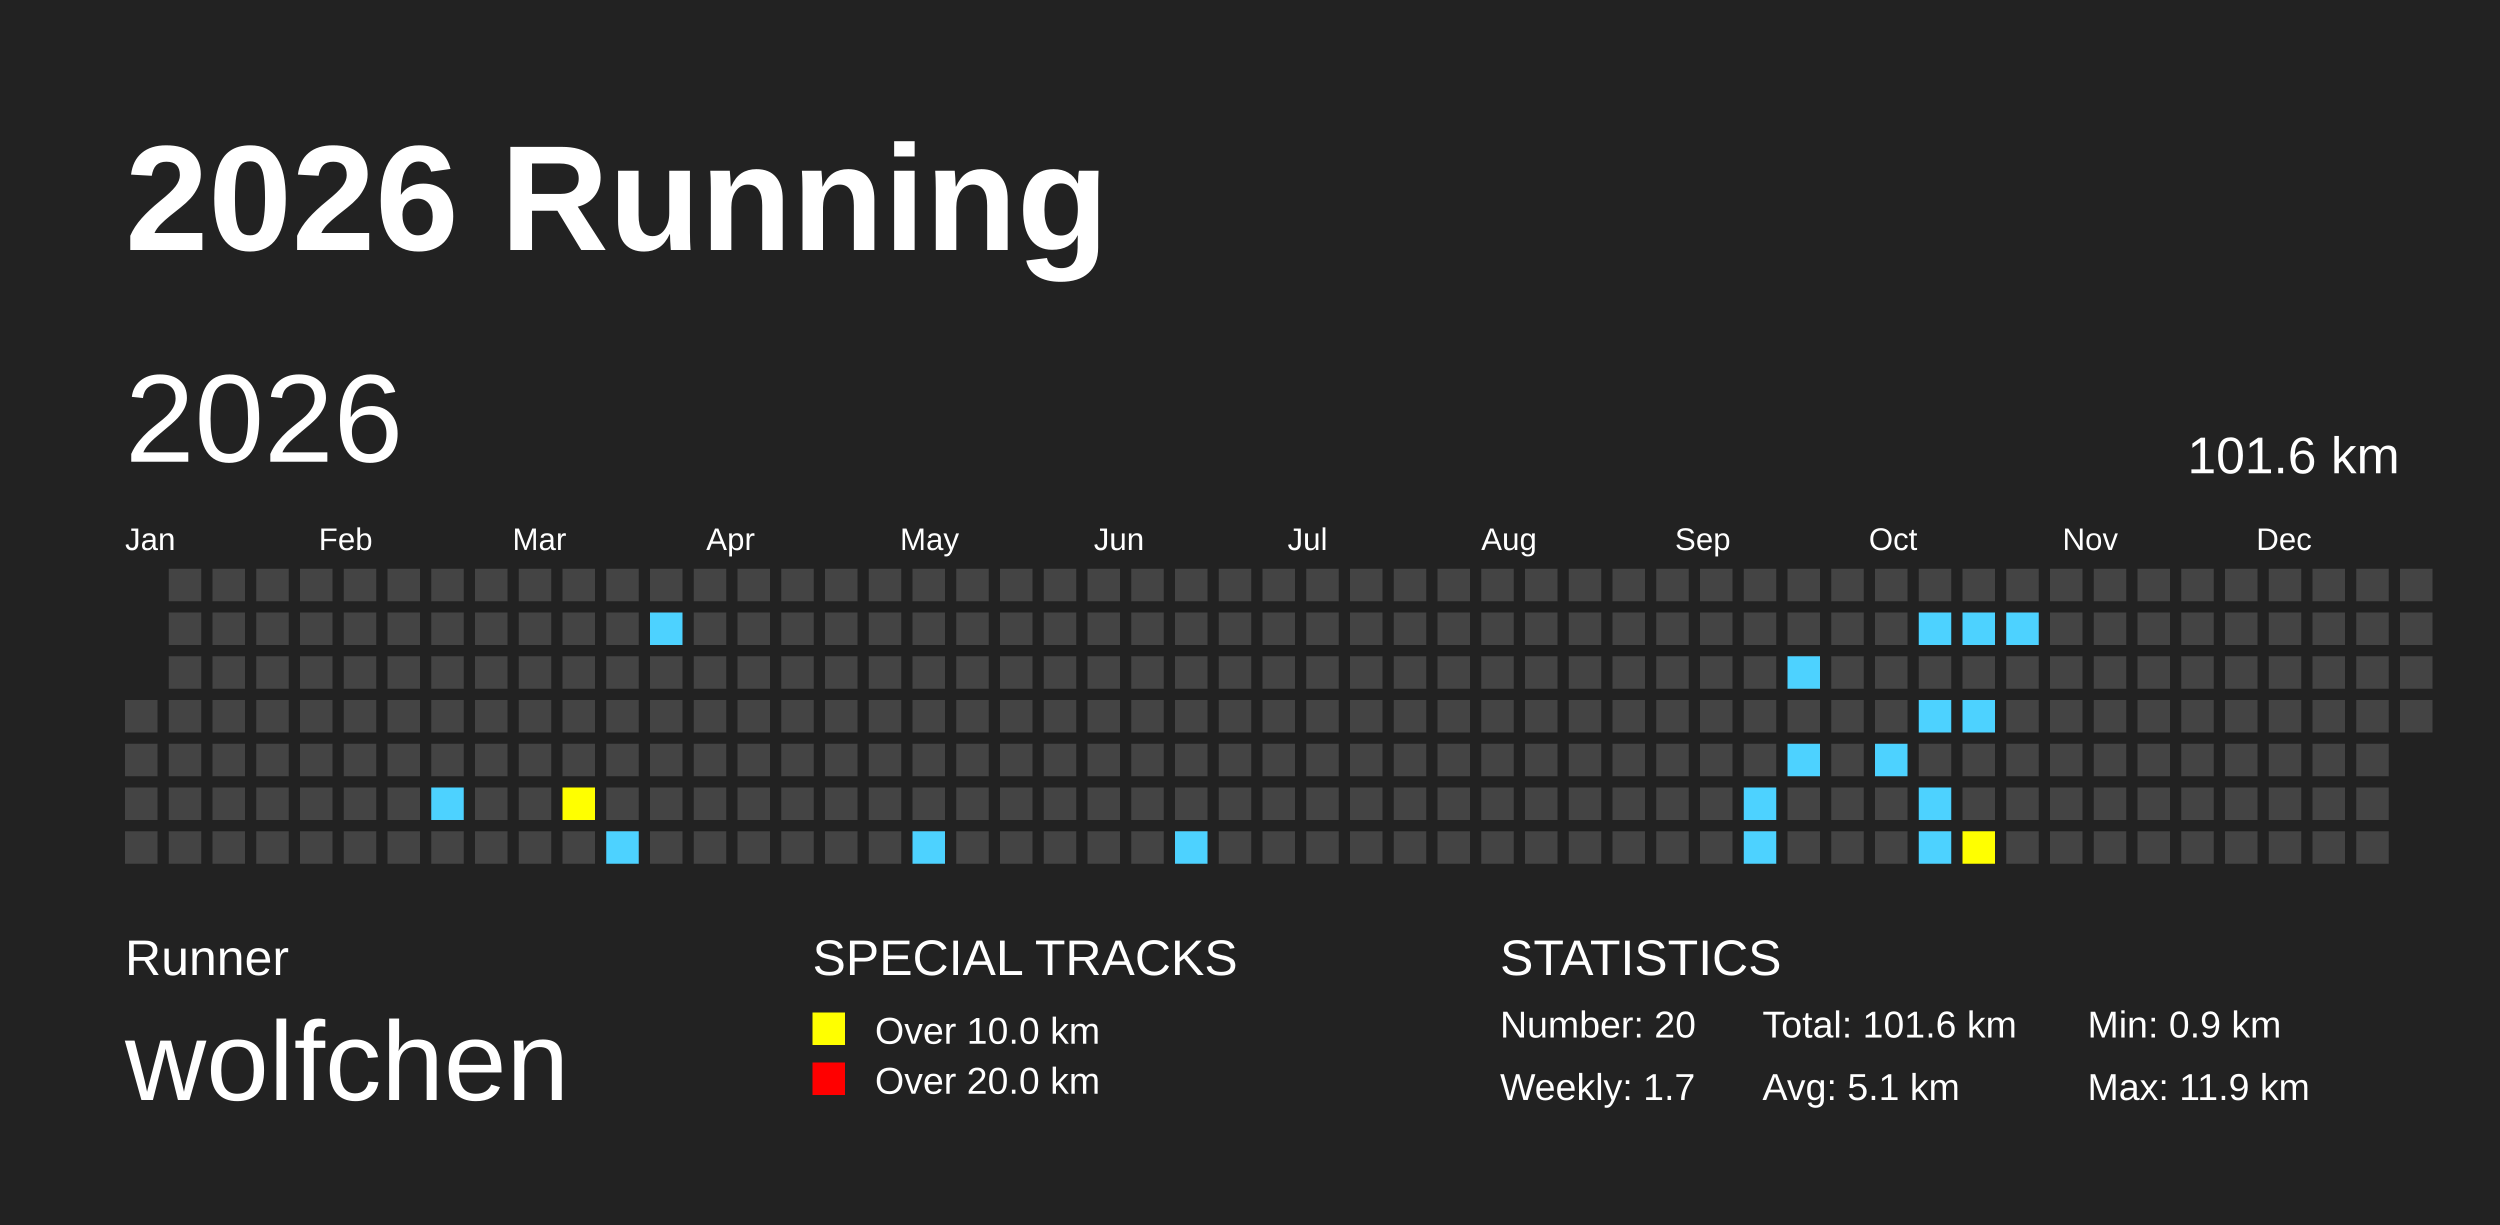
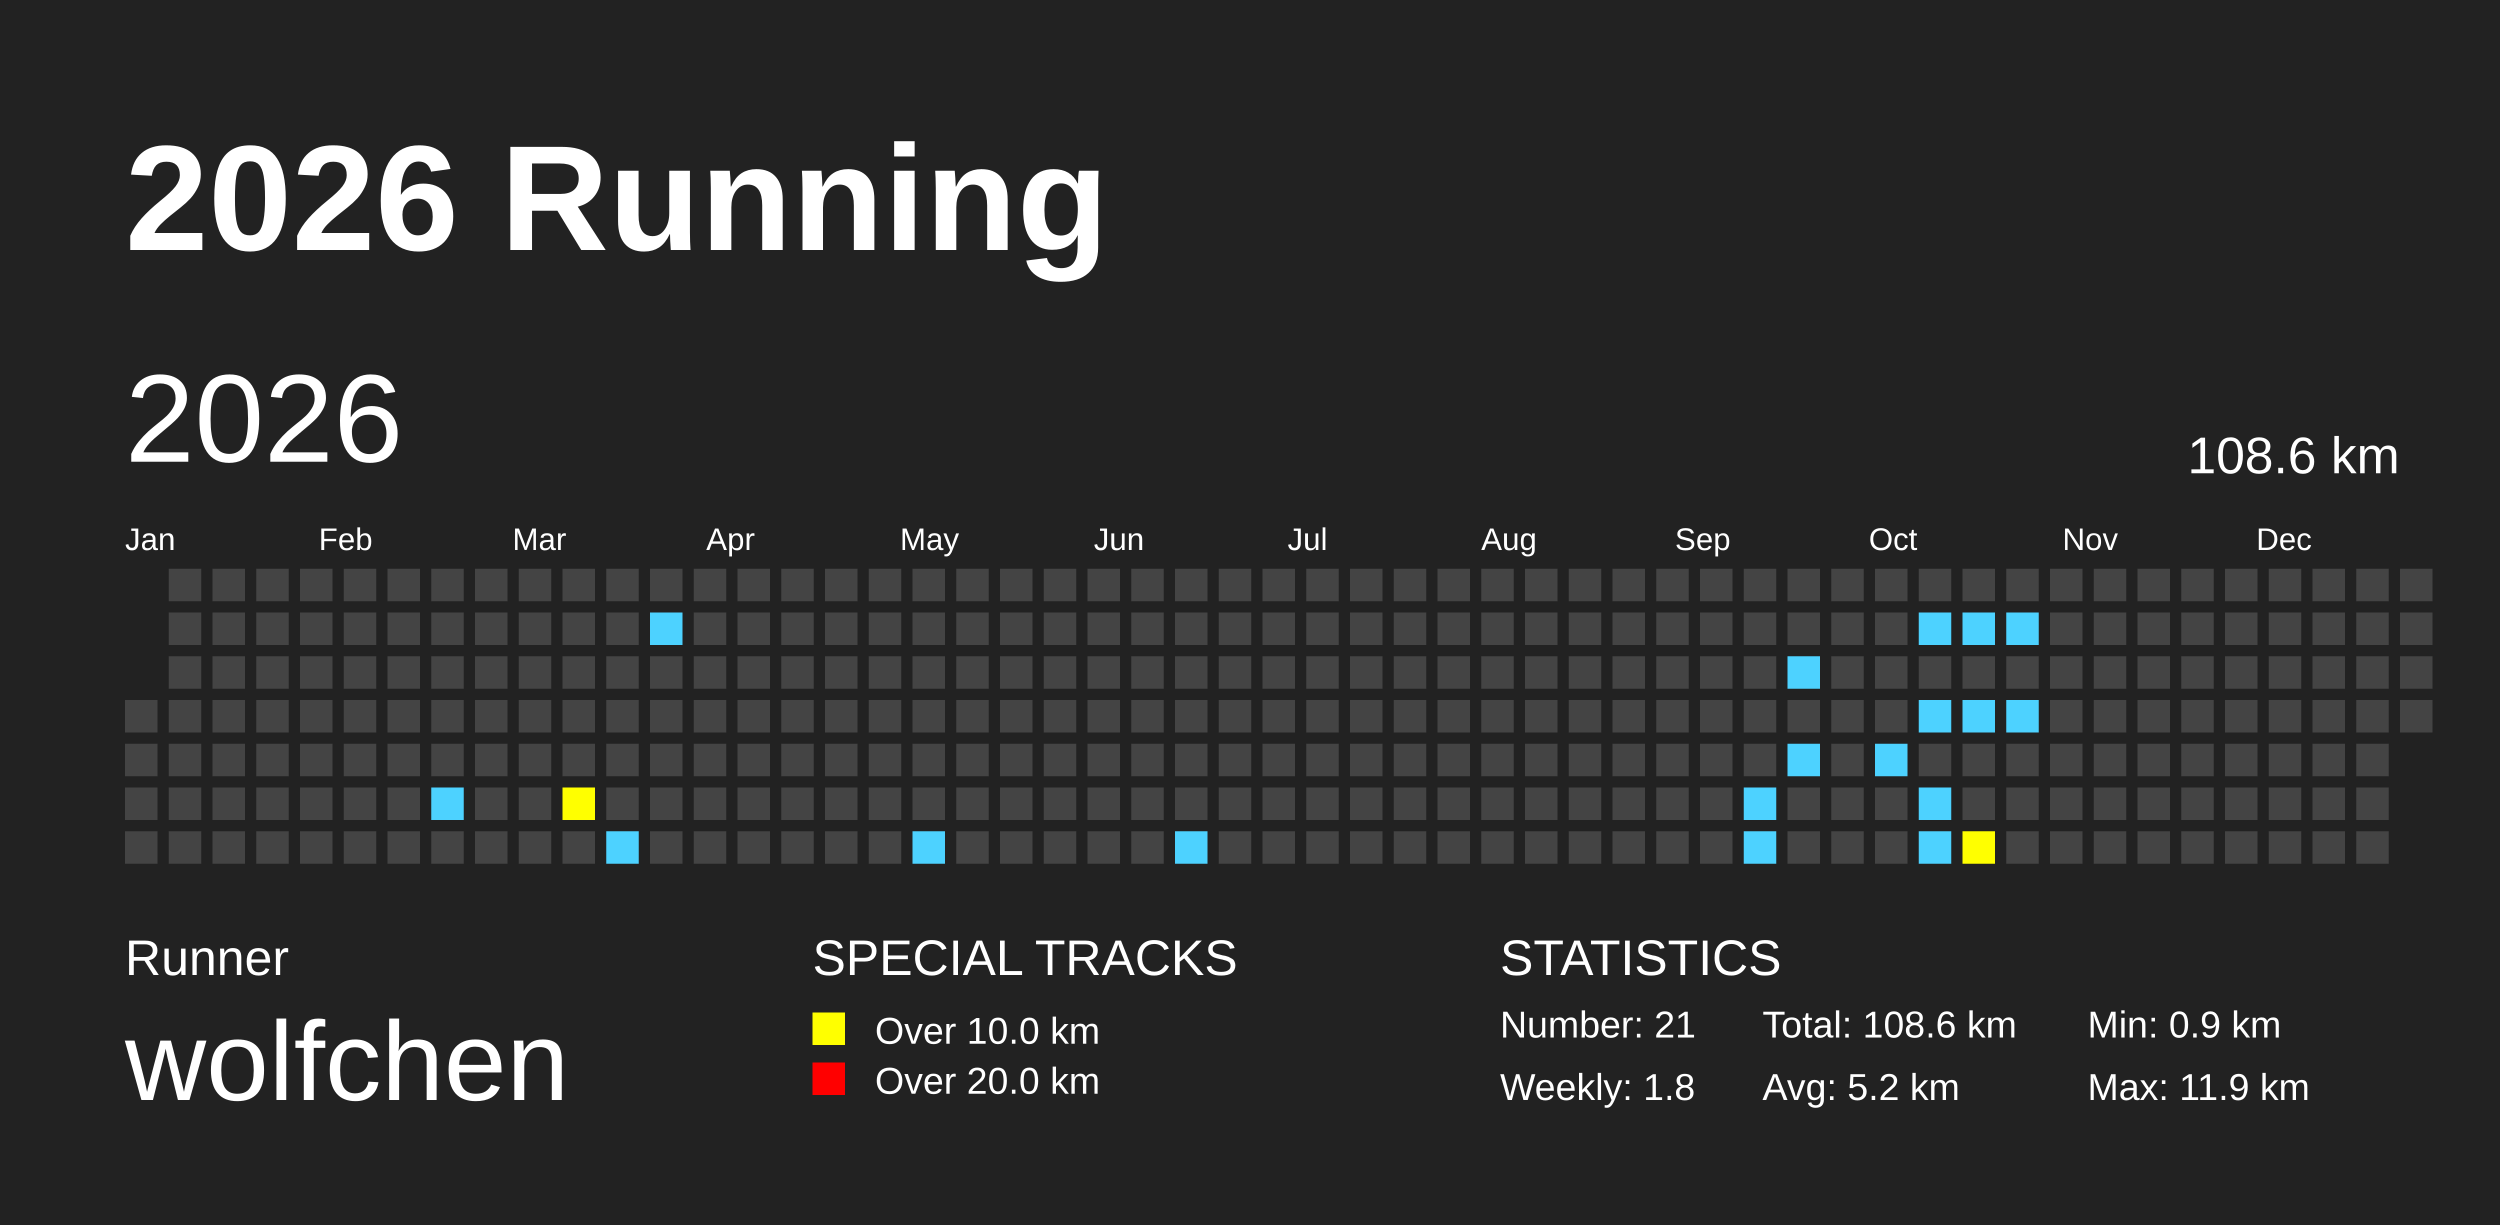
<svg xmlns="http://www.w3.org/2000/svg" baseProfile="full" height="98mm" version="1.1" viewBox="0,0,200,98" width="200mm">
  <defs />
  <rect fill="#222222" height="98" width="200" x="0" y="0" />
  <text fill="#FFFFFF" style="font-size:12px; font-family:Arial; font-weight:bold;" x="10" y="20">2026 Running</text>
  <text fill="#FFFFFF" style="font-size:4px; font-family:Arial" x="10" y="78">Runner</text>
  <text fill="#FFFFFF" style="font-size:9px; font-family:Arial" x="10" y="88">wolfchen</text>
  <text fill="#FFFFFF" style="font-size:4px; font-family:Arial" x="65" y="78">SPECIAL TRACKS</text>
  <rect fill="yellow" height="2.6" width="2.6" x="65" y="81" />
  <text fill="#FFFFFF" style="font-size:3px; font-family:Arial" x="70" y="83.5">Over 10.0 km</text>
  <rect fill="red" height="2.6" width="2.6" x="65" y="85" />
  <text fill="#FFFFFF" style="font-size:3px; font-family:Arial" x="70" y="87.5">Over 20.0 km</text>
  <text fill="#FFFFFF" style="font-size:4px; font-family:Arial" x="120" y="78">STATISTICS</text>
-   <text fill="#FFFFFF" style="font-size:3px; font-family:Arial" x="120" y="83">Number: 20</text>
-   <text fill="#FFFFFF" style="font-size:3px; font-family:Arial" x="120" y="88">Weekly: 1.7</text>
-   <text fill="#FFFFFF" style="font-size:3px; font-family:Arial" x="141" y="83">Total: 101.6 km</text>
-   <text fill="#FFFFFF" style="font-size:3px; font-family:Arial" x="141" y="88">Avg: 5.1 km</text>
+   <text fill="#FFFFFF" style="font-size:3px; font-family:Arial" x="120" y="83">Number: 21</text>
+   <text fill="#FFFFFF" style="font-size:3px; font-family:Arial" x="120" y="88">Weekly: 1.8</text>
+   <text fill="#FFFFFF" style="font-size:3px; font-family:Arial" x="141" y="83">Total: 108.6 km</text>
+   <text fill="#FFFFFF" style="font-size:3px; font-family:Arial" x="141" y="88">Avg: 5.2 km</text>
  <text fill="#FFFFFF" style="font-size:3px; font-family:Arial" x="167" y="83">Min: 0.9 km</text>
  <text fill="#FFFFFF" style="font-size:3px; font-family:Arial" x="167" y="88">Max: 11.9 km</text>
  <text dominant-baseline="hanging" fill="#FFFFFF" style="font-size:10.0px; font-family:Arial;" x="10" y="30">2026</text>
-   <text dominant-baseline="hanging" fill="#FFFFFF" style="font-size:4.125px; font-family:Arial;" x="175" y="35">101.6 km</text>
+   <text dominant-baseline="hanging" fill="#FFFFFF" style="font-size:4.125px; font-family:Arial;" x="175" y="35">108.6 km</text>
  <text fill="#FFFFFF" style="font-size:2.5px; font-family:Arial" x="10.0" y="44">Jan</text>
  <text fill="#FFFFFF" style="font-size:2.5px; font-family:Arial" x="25.5" y="44">Feb</text>
  <text fill="#FFFFFF" style="font-size:2.5px; font-family:Arial" x="41.0" y="44">Mar</text>
  <text fill="#FFFFFF" style="font-size:2.5px; font-family:Arial" x="56.5" y="44">Apr</text>
  <text fill="#FFFFFF" style="font-size:2.5px; font-family:Arial" x="72.0" y="44">May</text>
  <text fill="#FFFFFF" style="font-size:2.5px; font-family:Arial" x="87.5" y="44">Jun</text>
  <text fill="#FFFFFF" style="font-size:2.5px; font-family:Arial" x="103.0" y="44">Jul</text>
  <text fill="#FFFFFF" style="font-size:2.5px; font-family:Arial" x="118.5" y="44">Aug</text>
  <text fill="#FFFFFF" style="font-size:2.5px; font-family:Arial" x="134.0" y="44">Sep</text>
  <text fill="#FFFFFF" style="font-size:2.5px; font-family:Arial" x="149.5" y="44">Oct</text>
  <text fill="#FFFFFF" style="font-size:2.5px; font-family:Arial" x="165.0" y="44">Nov</text>
  <text fill="#FFFFFF" style="font-size:2.5px; font-family:Arial" x="180.5" y="44">Dec</text>
  <rect fill="#444444" height="2.6" width="2.6" x="10.0" y="56.0" />
  <rect fill="#444444" height="2.6" width="2.6" x="10.0" y="59.5" />
  <rect fill="#444444" height="2.6" width="2.6" x="10.0" y="63.0" />
  <rect fill="#444444" height="2.6" width="2.6" x="10.0" y="66.5" />
  <rect fill="#444444" height="2.6" width="2.6" x="13.5" y="45.5" />
  <rect fill="#444444" height="2.6" width="2.6" x="13.5" y="49.0" />
  <rect fill="#444444" height="2.6" width="2.6" x="13.5" y="52.5" />
  <rect fill="#444444" height="2.6" width="2.6" x="13.5" y="56.0" />
  <rect fill="#444444" height="2.6" width="2.6" x="13.5" y="59.5" />
  <rect fill="#444444" height="2.6" width="2.6" x="13.5" y="63.0" />
  <rect fill="#444444" height="2.6" width="2.6" x="13.5" y="66.5" />
  <rect fill="#444444" height="2.6" width="2.6" x="17.0" y="45.5" />
  <rect fill="#444444" height="2.6" width="2.6" x="17.0" y="49.0" />
  <rect fill="#444444" height="2.6" width="2.6" x="17.0" y="52.5" />
  <rect fill="#444444" height="2.6" width="2.6" x="17.0" y="56.0" />
  <rect fill="#444444" height="2.6" width="2.6" x="17.0" y="59.5" />
  <rect fill="#444444" height="2.6" width="2.6" x="17.0" y="63.0" />
  <rect fill="#444444" height="2.6" width="2.6" x="17.0" y="66.5" />
  <rect fill="#444444" height="2.6" width="2.6" x="20.5" y="45.5" />
  <rect fill="#444444" height="2.6" width="2.6" x="20.5" y="49.0" />
  <rect fill="#444444" height="2.6" width="2.6" x="20.5" y="52.5" />
  <rect fill="#444444" height="2.6" width="2.6" x="20.5" y="56.0" />
  <rect fill="#444444" height="2.6" width="2.6" x="20.5" y="59.5" />
  <rect fill="#444444" height="2.6" width="2.6" x="20.5" y="63.0" />
  <rect fill="#444444" height="2.6" width="2.6" x="20.5" y="66.5" />
  <rect fill="#444444" height="2.6" width="2.6" x="24.0" y="45.5" />
  <rect fill="#444444" height="2.6" width="2.6" x="24.0" y="49.0" />
  <rect fill="#444444" height="2.6" width="2.6" x="24.0" y="52.5" />
  <rect fill="#444444" height="2.6" width="2.6" x="24.0" y="56.0" />
  <rect fill="#444444" height="2.6" width="2.6" x="24.0" y="59.5" />
  <rect fill="#444444" height="2.6" width="2.6" x="24.0" y="63.0" />
  <rect fill="#444444" height="2.6" width="2.6" x="24.0" y="66.5" />
  <rect fill="#444444" height="2.6" width="2.6" x="27.5" y="45.5" />
  <rect fill="#444444" height="2.6" width="2.6" x="27.5" y="49.0" />
  <rect fill="#444444" height="2.6" width="2.6" x="27.5" y="52.5" />
  <rect fill="#444444" height="2.6" width="2.6" x="27.5" y="56.0" />
  <rect fill="#444444" height="2.6" width="2.6" x="27.5" y="59.5" />
  <rect fill="#444444" height="2.6" width="2.6" x="27.5" y="63.0" />
  <rect fill="#444444" height="2.6" width="2.6" x="27.5" y="66.5" />
  <rect fill="#444444" height="2.6" width="2.6" x="31.0" y="45.5" />
  <rect fill="#444444" height="2.6" width="2.6" x="31.0" y="49.0" />
  <rect fill="#444444" height="2.6" width="2.6" x="31.0" y="52.5" />
  <rect fill="#444444" height="2.6" width="2.6" x="31.0" y="56.0" />
  <rect fill="#444444" height="2.6" width="2.6" x="31.0" y="59.5" />
  <rect fill="#444444" height="2.6" width="2.6" x="31.0" y="63.0" />
  <rect fill="#444444" height="2.6" width="2.6" x="31.0" y="66.5" />
  <rect fill="#444444" height="2.6" width="2.6" x="34.5" y="45.5" />
  <rect fill="#444444" height="2.6" width="2.6" x="34.5" y="49.0" />
  <rect fill="#444444" height="2.6" width="2.6" x="34.5" y="52.5" />
  <rect fill="#444444" height="2.6" width="2.6" x="34.5" y="56.0" />
  <rect fill="#444444" height="2.6" width="2.6" x="34.5" y="59.5" />
  <rect fill="#4DD2FF" height="2.6" width="2.6" x="34.5" y="63.0" />
  <rect fill="#444444" height="2.6" width="2.6" x="34.5" y="66.5" />
  <rect fill="#444444" height="2.6" width="2.6" x="38.0" y="45.5" />
  <rect fill="#444444" height="2.6" width="2.6" x="38.0" y="49.0" />
  <rect fill="#444444" height="2.6" width="2.6" x="38.0" y="52.5" />
  <rect fill="#444444" height="2.6" width="2.6" x="38.0" y="56.0" />
  <rect fill="#444444" height="2.6" width="2.6" x="38.0" y="59.5" />
  <rect fill="#444444" height="2.6" width="2.6" x="38.0" y="63.0" />
  <rect fill="#444444" height="2.6" width="2.6" x="38.0" y="66.5" />
  <rect fill="#444444" height="2.6" width="2.6" x="41.5" y="45.5" />
  <rect fill="#444444" height="2.6" width="2.6" x="41.5" y="49.0" />
  <rect fill="#444444" height="2.6" width="2.6" x="41.5" y="52.5" />
  <rect fill="#444444" height="2.6" width="2.6" x="41.5" y="56.0" />
  <rect fill="#444444" height="2.6" width="2.6" x="41.5" y="59.5" />
  <rect fill="#444444" height="2.6" width="2.6" x="41.5" y="63.0" />
  <rect fill="#444444" height="2.6" width="2.6" x="41.5" y="66.5" />
  <rect fill="#444444" height="2.6" width="2.6" x="45.0" y="45.5" />
  <rect fill="#444444" height="2.6" width="2.6" x="45.0" y="49.0" />
  <rect fill="#444444" height="2.6" width="2.6" x="45.0" y="52.5" />
  <rect fill="#444444" height="2.6" width="2.6" x="45.0" y="56.0" />
  <rect fill="#444444" height="2.6" width="2.6" x="45.0" y="59.5" />
  <rect fill="yellow" height="2.6" width="2.6" x="45.0" y="63.0" />
  <rect fill="#444444" height="2.6" width="2.6" x="45.0" y="66.5" />
  <rect fill="#444444" height="2.6" width="2.6" x="48.5" y="45.5" />
  <rect fill="#444444" height="2.6" width="2.6" x="48.5" y="49.0" />
  <rect fill="#444444" height="2.6" width="2.6" x="48.5" y="52.5" />
  <rect fill="#444444" height="2.6" width="2.6" x="48.5" y="56.0" />
  <rect fill="#444444" height="2.6" width="2.6" x="48.5" y="59.5" />
  <rect fill="#444444" height="2.6" width="2.6" x="48.5" y="63.0" />
  <rect fill="#4DD2FF" height="2.6" width="2.6" x="48.5" y="66.5" />
  <rect fill="#444444" height="2.6" width="2.6" x="52.0" y="45.5" />
  <rect fill="#4DD2FF" height="2.6" width="2.6" x="52.0" y="49.0" />
  <rect fill="#444444" height="2.6" width="2.6" x="52.0" y="52.5" />
  <rect fill="#444444" height="2.6" width="2.6" x="52.0" y="56.0" />
  <rect fill="#444444" height="2.6" width="2.6" x="52.0" y="59.5" />
  <rect fill="#444444" height="2.6" width="2.6" x="52.0" y="63.0" />
  <rect fill="#444444" height="2.6" width="2.6" x="52.0" y="66.5" />
  <rect fill="#444444" height="2.6" width="2.6" x="55.5" y="45.5" />
  <rect fill="#444444" height="2.6" width="2.6" x="55.5" y="49.0" />
  <rect fill="#444444" height="2.6" width="2.6" x="55.5" y="52.5" />
  <rect fill="#444444" height="2.6" width="2.6" x="55.5" y="56.0" />
  <rect fill="#444444" height="2.6" width="2.6" x="55.5" y="59.5" />
  <rect fill="#444444" height="2.6" width="2.6" x="55.5" y="63.0" />
  <rect fill="#444444" height="2.6" width="2.6" x="55.5" y="66.5" />
  <rect fill="#444444" height="2.6" width="2.6" x="59.0" y="45.5" />
  <rect fill="#444444" height="2.6" width="2.6" x="59.0" y="49.0" />
  <rect fill="#444444" height="2.6" width="2.6" x="59.0" y="52.5" />
  <rect fill="#444444" height="2.6" width="2.6" x="59.0" y="56.0" />
  <rect fill="#444444" height="2.6" width="2.6" x="59.0" y="59.5" />
  <rect fill="#444444" height="2.6" width="2.6" x="59.0" y="63.0" />
  <rect fill="#444444" height="2.6" width="2.6" x="59.0" y="66.5" />
  <rect fill="#444444" height="2.6" width="2.6" x="62.5" y="45.5" />
  <rect fill="#444444" height="2.6" width="2.6" x="62.5" y="49.0" />
  <rect fill="#444444" height="2.6" width="2.6" x="62.5" y="52.5" />
  <rect fill="#444444" height="2.6" width="2.6" x="62.5" y="56.0" />
  <rect fill="#444444" height="2.6" width="2.6" x="62.5" y="59.5" />
  <rect fill="#444444" height="2.6" width="2.6" x="62.5" y="63.0" />
  <rect fill="#444444" height="2.6" width="2.6" x="62.5" y="66.5" />
  <rect fill="#444444" height="2.6" width="2.6" x="66.0" y="45.5" />
  <rect fill="#444444" height="2.6" width="2.6" x="66.0" y="49.0" />
  <rect fill="#444444" height="2.6" width="2.6" x="66.0" y="52.5" />
  <rect fill="#444444" height="2.6" width="2.6" x="66.0" y="56.0" />
  <rect fill="#444444" height="2.6" width="2.6" x="66.0" y="59.5" />
  <rect fill="#444444" height="2.6" width="2.6" x="66.0" y="63.0" />
  <rect fill="#444444" height="2.6" width="2.6" x="66.0" y="66.5" />
  <rect fill="#444444" height="2.6" width="2.6" x="69.5" y="45.5" />
  <rect fill="#444444" height="2.6" width="2.6" x="69.5" y="49.0" />
  <rect fill="#444444" height="2.6" width="2.6" x="69.5" y="52.5" />
  <rect fill="#444444" height="2.6" width="2.6" x="69.5" y="56.0" />
  <rect fill="#444444" height="2.6" width="2.6" x="69.5" y="59.5" />
  <rect fill="#444444" height="2.6" width="2.6" x="69.5" y="63.0" />
  <rect fill="#444444" height="2.6" width="2.6" x="69.5" y="66.5" />
  <rect fill="#444444" height="2.6" width="2.6" x="73.0" y="45.5" />
  <rect fill="#444444" height="2.6" width="2.6" x="73.0" y="49.0" />
  <rect fill="#444444" height="2.6" width="2.6" x="73.0" y="52.5" />
  <rect fill="#444444" height="2.6" width="2.6" x="73.0" y="56.0" />
  <rect fill="#444444" height="2.6" width="2.6" x="73.0" y="59.5" />
  <rect fill="#444444" height="2.6" width="2.6" x="73.0" y="63.0" />
  <rect fill="#4DD2FF" height="2.6" width="2.6" x="73.0" y="66.5" />
  <rect fill="#444444" height="2.6" width="2.6" x="76.5" y="45.5" />
  <rect fill="#444444" height="2.6" width="2.6" x="76.5" y="49.0" />
  <rect fill="#444444" height="2.6" width="2.6" x="76.5" y="52.5" />
  <rect fill="#444444" height="2.6" width="2.6" x="76.5" y="56.0" />
  <rect fill="#444444" height="2.6" width="2.6" x="76.5" y="59.5" />
  <rect fill="#444444" height="2.6" width="2.6" x="76.5" y="63.0" />
  <rect fill="#444444" height="2.6" width="2.6" x="76.5" y="66.5" />
  <rect fill="#444444" height="2.6" width="2.6" x="80.0" y="45.5" />
  <rect fill="#444444" height="2.6" width="2.6" x="80.0" y="49.0" />
  <rect fill="#444444" height="2.6" width="2.6" x="80.0" y="52.5" />
  <rect fill="#444444" height="2.6" width="2.6" x="80.0" y="56.0" />
  <rect fill="#444444" height="2.6" width="2.6" x="80.0" y="59.5" />
  <rect fill="#444444" height="2.6" width="2.6" x="80.0" y="63.0" />
  <rect fill="#444444" height="2.6" width="2.6" x="80.0" y="66.5" />
  <rect fill="#444444" height="2.6" width="2.6" x="83.5" y="45.5" />
  <rect fill="#444444" height="2.6" width="2.6" x="83.5" y="49.0" />
  <rect fill="#444444" height="2.6" width="2.6" x="83.5" y="52.5" />
  <rect fill="#444444" height="2.6" width="2.6" x="83.5" y="56.0" />
  <rect fill="#444444" height="2.6" width="2.6" x="83.5" y="59.5" />
  <rect fill="#444444" height="2.6" width="2.6" x="83.5" y="63.0" />
  <rect fill="#444444" height="2.6" width="2.6" x="83.5" y="66.5" />
  <rect fill="#444444" height="2.6" width="2.6" x="87.0" y="45.5" />
  <rect fill="#444444" height="2.6" width="2.6" x="87.0" y="49.0" />
  <rect fill="#444444" height="2.6" width="2.6" x="87.0" y="52.5" />
  <rect fill="#444444" height="2.6" width="2.6" x="87.0" y="56.0" />
  <rect fill="#444444" height="2.6" width="2.6" x="87.0" y="59.5" />
  <rect fill="#444444" height="2.6" width="2.6" x="87.0" y="63.0" />
  <rect fill="#444444" height="2.6" width="2.6" x="87.0" y="66.5" />
  <rect fill="#444444" height="2.6" width="2.6" x="90.5" y="45.5" />
  <rect fill="#444444" height="2.6" width="2.6" x="90.5" y="49.0" />
  <rect fill="#444444" height="2.6" width="2.6" x="90.5" y="52.5" />
  <rect fill="#444444" height="2.6" width="2.6" x="90.5" y="56.0" />
  <rect fill="#444444" height="2.6" width="2.6" x="90.5" y="59.5" />
  <rect fill="#444444" height="2.6" width="2.6" x="90.5" y="63.0" />
  <rect fill="#444444" height="2.6" width="2.6" x="90.5" y="66.5" />
  <rect fill="#444444" height="2.6" width="2.6" x="94.0" y="45.5" />
  <rect fill="#444444" height="2.6" width="2.6" x="94.0" y="49.0" />
  <rect fill="#444444" height="2.6" width="2.6" x="94.0" y="52.5" />
  <rect fill="#444444" height="2.6" width="2.6" x="94.0" y="56.0" />
  <rect fill="#444444" height="2.6" width="2.6" x="94.0" y="59.5" />
  <rect fill="#444444" height="2.6" width="2.6" x="94.0" y="63.0" />
  <rect fill="#4DD2FF" height="2.6" width="2.6" x="94.0" y="66.5" />
  <rect fill="#444444" height="2.6" width="2.6" x="97.5" y="45.5" />
  <rect fill="#444444" height="2.6" width="2.6" x="97.5" y="49.0" />
  <rect fill="#444444" height="2.6" width="2.6" x="97.5" y="52.5" />
  <rect fill="#444444" height="2.6" width="2.6" x="97.5" y="56.0" />
  <rect fill="#444444" height="2.6" width="2.6" x="97.5" y="59.5" />
  <rect fill="#444444" height="2.6" width="2.6" x="97.5" y="63.0" />
  <rect fill="#444444" height="2.6" width="2.6" x="97.5" y="66.5" />
  <rect fill="#444444" height="2.6" width="2.6" x="101.0" y="45.5" />
  <rect fill="#444444" height="2.6" width="2.6" x="101.0" y="49.0" />
  <rect fill="#444444" height="2.6" width="2.6" x="101.0" y="52.5" />
  <rect fill="#444444" height="2.6" width="2.6" x="101.0" y="56.0" />
  <rect fill="#444444" height="2.6" width="2.6" x="101.0" y="59.5" />
  <rect fill="#444444" height="2.6" width="2.6" x="101.0" y="63.0" />
  <rect fill="#444444" height="2.6" width="2.6" x="101.0" y="66.5" />
  <rect fill="#444444" height="2.6" width="2.6" x="104.5" y="45.5" />
  <rect fill="#444444" height="2.6" width="2.6" x="104.5" y="49.0" />
  <rect fill="#444444" height="2.6" width="2.6" x="104.5" y="52.5" />
  <rect fill="#444444" height="2.6" width="2.6" x="104.5" y="56.0" />
  <rect fill="#444444" height="2.6" width="2.6" x="104.5" y="59.5" />
  <rect fill="#444444" height="2.6" width="2.6" x="104.5" y="63.0" />
  <rect fill="#444444" height="2.6" width="2.6" x="104.5" y="66.5" />
  <rect fill="#444444" height="2.6" width="2.6" x="108.0" y="45.5" />
  <rect fill="#444444" height="2.6" width="2.6" x="108.0" y="49.0" />
  <rect fill="#444444" height="2.6" width="2.6" x="108.0" y="52.5" />
  <rect fill="#444444" height="2.6" width="2.6" x="108.0" y="56.0" />
  <rect fill="#444444" height="2.6" width="2.6" x="108.0" y="59.5" />
  <rect fill="#444444" height="2.6" width="2.6" x="108.0" y="63.0" />
  <rect fill="#444444" height="2.6" width="2.6" x="108.0" y="66.5" />
  <rect fill="#444444" height="2.6" width="2.6" x="111.5" y="45.5" />
  <rect fill="#444444" height="2.6" width="2.6" x="111.5" y="49.0" />
  <rect fill="#444444" height="2.6" width="2.6" x="111.5" y="52.5" />
  <rect fill="#444444" height="2.6" width="2.6" x="111.5" y="56.0" />
  <rect fill="#444444" height="2.6" width="2.6" x="111.5" y="59.5" />
  <rect fill="#444444" height="2.6" width="2.6" x="111.5" y="63.0" />
  <rect fill="#444444" height="2.6" width="2.6" x="111.5" y="66.5" />
  <rect fill="#444444" height="2.6" width="2.6" x="115.0" y="45.5" />
  <rect fill="#444444" height="2.6" width="2.6" x="115.0" y="49.0" />
  <rect fill="#444444" height="2.6" width="2.6" x="115.0" y="52.5" />
  <rect fill="#444444" height="2.6" width="2.6" x="115.0" y="56.0" />
  <rect fill="#444444" height="2.6" width="2.6" x="115.0" y="59.5" />
  <rect fill="#444444" height="2.6" width="2.6" x="115.0" y="63.0" />
  <rect fill="#444444" height="2.6" width="2.6" x="115.0" y="66.5" />
  <rect fill="#444444" height="2.6" width="2.6" x="118.5" y="45.5" />
  <rect fill="#444444" height="2.6" width="2.6" x="118.5" y="49.0" />
  <rect fill="#444444" height="2.6" width="2.6" x="118.5" y="52.5" />
  <rect fill="#444444" height="2.6" width="2.6" x="118.5" y="56.0" />
  <rect fill="#444444" height="2.6" width="2.6" x="118.5" y="59.5" />
  <rect fill="#444444" height="2.6" width="2.6" x="118.5" y="63.0" />
  <rect fill="#444444" height="2.6" width="2.6" x="118.5" y="66.5" />
  <rect fill="#444444" height="2.6" width="2.6" x="122.0" y="45.5" />
  <rect fill="#444444" height="2.6" width="2.6" x="122.0" y="49.0" />
  <rect fill="#444444" height="2.6" width="2.6" x="122.0" y="52.5" />
  <rect fill="#444444" height="2.6" width="2.6" x="122.0" y="56.0" />
  <rect fill="#444444" height="2.6" width="2.6" x="122.0" y="59.5" />
  <rect fill="#444444" height="2.6" width="2.6" x="122.0" y="63.0" />
  <rect fill="#444444" height="2.6" width="2.6" x="122.0" y="66.5" />
  <rect fill="#444444" height="2.6" width="2.6" x="125.5" y="45.5" />
  <rect fill="#444444" height="2.6" width="2.6" x="125.5" y="49.0" />
  <rect fill="#444444" height="2.6" width="2.6" x="125.5" y="52.5" />
  <rect fill="#444444" height="2.6" width="2.6" x="125.5" y="56.0" />
  <rect fill="#444444" height="2.6" width="2.6" x="125.5" y="59.5" />
  <rect fill="#444444" height="2.6" width="2.6" x="125.5" y="63.0" />
  <rect fill="#444444" height="2.6" width="2.6" x="125.5" y="66.5" />
  <rect fill="#444444" height="2.6" width="2.6" x="129.0" y="45.5" />
  <rect fill="#444444" height="2.6" width="2.6" x="129.0" y="49.0" />
  <rect fill="#444444" height="2.6" width="2.6" x="129.0" y="52.5" />
  <rect fill="#444444" height="2.6" width="2.6" x="129.0" y="56.0" />
  <rect fill="#444444" height="2.6" width="2.6" x="129.0" y="59.5" />
  <rect fill="#444444" height="2.6" width="2.6" x="129.0" y="63.0" />
  <rect fill="#444444" height="2.6" width="2.6" x="129.0" y="66.5" />
  <rect fill="#444444" height="2.6" width="2.6" x="132.5" y="45.5" />
  <rect fill="#444444" height="2.6" width="2.6" x="132.5" y="49.0" />
  <rect fill="#444444" height="2.6" width="2.6" x="132.5" y="52.5" />
  <rect fill="#444444" height="2.6" width="2.6" x="132.5" y="56.0" />
  <rect fill="#444444" height="2.6" width="2.6" x="132.5" y="59.5" />
  <rect fill="#444444" height="2.6" width="2.6" x="132.5" y="63.0" />
  <rect fill="#444444" height="2.6" width="2.6" x="132.5" y="66.5" />
  <rect fill="#444444" height="2.6" width="2.6" x="136.0" y="45.5" />
  <rect fill="#444444" height="2.6" width="2.6" x="136.0" y="49.0" />
  <rect fill="#444444" height="2.6" width="2.6" x="136.0" y="52.5" />
  <rect fill="#444444" height="2.6" width="2.6" x="136.0" y="56.0" />
  <rect fill="#444444" height="2.6" width="2.6" x="136.0" y="59.5" />
  <rect fill="#444444" height="2.6" width="2.6" x="136.0" y="63.0" />
  <rect fill="#444444" height="2.6" width="2.6" x="136.0" y="66.5" />
  <rect fill="#444444" height="2.6" width="2.6" x="139.5" y="45.5" />
  <rect fill="#444444" height="2.6" width="2.6" x="139.5" y="49.0" />
  <rect fill="#444444" height="2.6" width="2.6" x="139.5" y="52.5" />
  <rect fill="#444444" height="2.6" width="2.6" x="139.5" y="56.0" />
  <rect fill="#444444" height="2.6" width="2.6" x="139.5" y="59.5" />
  <rect fill="#4DD2FF" height="2.6" width="2.6" x="139.5" y="63.0" />
  <rect fill="#4DD2FF" height="2.6" width="2.6" x="139.5" y="66.5" />
  <rect fill="#444444" height="2.6" width="2.6" x="143.0" y="45.5" />
  <rect fill="#444444" height="2.6" width="2.6" x="143.0" y="49.0" />
  <rect fill="#4DD2FF" height="2.6" width="2.6" x="143.0" y="52.5" />
  <rect fill="#444444" height="2.6" width="2.6" x="143.0" y="56.0" />
  <rect fill="#4DD2FF" height="2.6" width="2.6" x="143.0" y="59.5" />
  <rect fill="#444444" height="2.6" width="2.6" x="143.0" y="63.0" />
  <rect fill="#444444" height="2.6" width="2.6" x="143.0" y="66.5" />
  <rect fill="#444444" height="2.6" width="2.6" x="146.5" y="45.5" />
  <rect fill="#444444" height="2.6" width="2.6" x="146.5" y="49.0" />
  <rect fill="#444444" height="2.6" width="2.6" x="146.5" y="52.5" />
  <rect fill="#444444" height="2.6" width="2.6" x="146.5" y="56.0" />
  <rect fill="#444444" height="2.6" width="2.6" x="146.5" y="59.5" />
  <rect fill="#444444" height="2.6" width="2.6" x="146.5" y="63.0" />
  <rect fill="#444444" height="2.6" width="2.6" x="146.5" y="66.5" />
  <rect fill="#444444" height="2.6" width="2.6" x="150.0" y="45.5" />
  <rect fill="#444444" height="2.6" width="2.6" x="150.0" y="49.0" />
  <rect fill="#444444" height="2.6" width="2.6" x="150.0" y="52.5" />
  <rect fill="#444444" height="2.6" width="2.6" x="150.0" y="56.0" />
  <rect fill="#4DD2FF" height="2.6" width="2.6" x="150.0" y="59.5" />
  <rect fill="#444444" height="2.6" width="2.6" x="150.0" y="63.0" />
  <rect fill="#444444" height="2.6" width="2.6" x="150.0" y="66.5" />
  <rect fill="#444444" height="2.6" width="2.6" x="153.5" y="45.5" />
  <rect fill="#4DD2FF" height="2.6" width="2.6" x="153.5" y="49.0" />
  <rect fill="#444444" height="2.6" width="2.6" x="153.5" y="52.5" />
  <rect fill="#4DD2FF" height="2.6" width="2.6" x="153.5" y="56.0" />
  <rect fill="#444444" height="2.6" width="2.6" x="153.5" y="59.5" />
  <rect fill="#4DD2FF" height="2.6" width="2.6" x="153.5" y="63.0" />
  <rect fill="#4DD2FF" height="2.6" width="2.6" x="153.5" y="66.5" />
  <rect fill="#444444" height="2.6" width="2.6" x="157.0" y="45.5" />
  <rect fill="#4DD2FF" height="2.6" width="2.6" x="157.0" y="49.0" />
  <rect fill="#444444" height="2.6" width="2.6" x="157.0" y="52.5" />
  <rect fill="#4DD2FF" height="2.6" width="2.6" x="157.0" y="56.0" />
  <rect fill="#444444" height="2.6" width="2.6" x="157.0" y="59.5" />
  <rect fill="#444444" height="2.6" width="2.6" x="157.0" y="63.0" />
  <rect fill="yellow" height="2.6" width="2.6" x="157.0" y="66.5" />
  <rect fill="#444444" height="2.6" width="2.6" x="160.5" y="45.5" />
  <rect fill="#4DD2FF" height="2.6" width="2.6" x="160.5" y="49.0" />
  <rect fill="#444444" height="2.6" width="2.6" x="160.5" y="52.5" />
-   <rect fill="#444444" height="2.6" width="2.6" x="160.5" y="56.0" />
+   <rect fill="#4DD2FF" height="2.6" width="2.6" x="160.5" y="56.0" />
  <rect fill="#444444" height="2.6" width="2.6" x="160.5" y="59.5" />
  <rect fill="#444444" height="2.6" width="2.6" x="160.5" y="63.0" />
  <rect fill="#444444" height="2.6" width="2.6" x="160.5" y="66.5" />
  <rect fill="#444444" height="2.6" width="2.6" x="164.0" y="45.5" />
  <rect fill="#444444" height="2.6" width="2.6" x="164.0" y="49.0" />
  <rect fill="#444444" height="2.6" width="2.6" x="164.0" y="52.5" />
  <rect fill="#444444" height="2.6" width="2.6" x="164.0" y="56.0" />
  <rect fill="#444444" height="2.6" width="2.6" x="164.0" y="59.5" />
  <rect fill="#444444" height="2.6" width="2.6" x="164.0" y="63.0" />
  <rect fill="#444444" height="2.6" width="2.6" x="164.0" y="66.5" />
  <rect fill="#444444" height="2.6" width="2.6" x="167.5" y="45.5" />
  <rect fill="#444444" height="2.6" width="2.6" x="167.5" y="49.0" />
  <rect fill="#444444" height="2.6" width="2.6" x="167.5" y="52.5" />
  <rect fill="#444444" height="2.6" width="2.6" x="167.5" y="56.0" />
  <rect fill="#444444" height="2.6" width="2.6" x="167.5" y="59.5" />
  <rect fill="#444444" height="2.6" width="2.6" x="167.5" y="63.0" />
  <rect fill="#444444" height="2.6" width="2.6" x="167.5" y="66.5" />
  <rect fill="#444444" height="2.6" width="2.6" x="171.0" y="45.5" />
  <rect fill="#444444" height="2.6" width="2.6" x="171.0" y="49.0" />
  <rect fill="#444444" height="2.6" width="2.6" x="171.0" y="52.5" />
  <rect fill="#444444" height="2.6" width="2.6" x="171.0" y="56.0" />
  <rect fill="#444444" height="2.6" width="2.6" x="171.0" y="59.5" />
  <rect fill="#444444" height="2.6" width="2.6" x="171.0" y="63.0" />
  <rect fill="#444444" height="2.6" width="2.6" x="171.0" y="66.5" />
  <rect fill="#444444" height="2.6" width="2.6" x="174.5" y="45.5" />
  <rect fill="#444444" height="2.6" width="2.6" x="174.5" y="49.0" />
  <rect fill="#444444" height="2.6" width="2.6" x="174.5" y="52.5" />
  <rect fill="#444444" height="2.6" width="2.6" x="174.5" y="56.0" />
  <rect fill="#444444" height="2.6" width="2.6" x="174.5" y="59.5" />
  <rect fill="#444444" height="2.6" width="2.6" x="174.5" y="63.0" />
  <rect fill="#444444" height="2.6" width="2.6" x="174.5" y="66.5" />
  <rect fill="#444444" height="2.6" width="2.6" x="178.0" y="45.5" />
  <rect fill="#444444" height="2.6" width="2.6" x="178.0" y="49.0" />
  <rect fill="#444444" height="2.6" width="2.6" x="178.0" y="52.5" />
  <rect fill="#444444" height="2.6" width="2.6" x="178.0" y="56.0" />
  <rect fill="#444444" height="2.6" width="2.6" x="178.0" y="59.5" />
  <rect fill="#444444" height="2.6" width="2.6" x="178.0" y="63.0" />
  <rect fill="#444444" height="2.6" width="2.6" x="178.0" y="66.5" />
  <rect fill="#444444" height="2.6" width="2.6" x="181.5" y="45.5" />
  <rect fill="#444444" height="2.6" width="2.6" x="181.5" y="49.0" />
  <rect fill="#444444" height="2.6" width="2.6" x="181.5" y="52.5" />
  <rect fill="#444444" height="2.6" width="2.6" x="181.5" y="56.0" />
  <rect fill="#444444" height="2.6" width="2.6" x="181.5" y="59.5" />
  <rect fill="#444444" height="2.6" width="2.6" x="181.5" y="63.0" />
  <rect fill="#444444" height="2.6" width="2.6" x="181.5" y="66.5" />
  <rect fill="#444444" height="2.6" width="2.6" x="185.0" y="45.5" />
  <rect fill="#444444" height="2.6" width="2.6" x="185.0" y="49.0" />
  <rect fill="#444444" height="2.6" width="2.6" x="185.0" y="52.5" />
  <rect fill="#444444" height="2.6" width="2.6" x="185.0" y="56.0" />
  <rect fill="#444444" height="2.6" width="2.6" x="185.0" y="59.5" />
  <rect fill="#444444" height="2.6" width="2.6" x="185.0" y="63.0" />
  <rect fill="#444444" height="2.6" width="2.6" x="185.0" y="66.5" />
  <rect fill="#444444" height="2.6" width="2.6" x="188.5" y="45.5" />
  <rect fill="#444444" height="2.6" width="2.6" x="188.5" y="49.0" />
  <rect fill="#444444" height="2.6" width="2.6" x="188.5" y="52.5" />
  <rect fill="#444444" height="2.6" width="2.6" x="188.5" y="56.0" />
  <rect fill="#444444" height="2.6" width="2.6" x="188.5" y="59.5" />
  <rect fill="#444444" height="2.6" width="2.6" x="188.5" y="63.0" />
  <rect fill="#444444" height="2.6" width="2.6" x="188.5" y="66.5" />
  <rect fill="#444444" height="2.6" width="2.6" x="192.0" y="45.5" />
  <rect fill="#444444" height="2.6" width="2.6" x="192.0" y="49.0" />
  <rect fill="#444444" height="2.6" width="2.6" x="192.0" y="52.5" />
  <rect fill="#444444" height="2.6" width="2.6" x="192.0" y="56.0" />
</svg>
